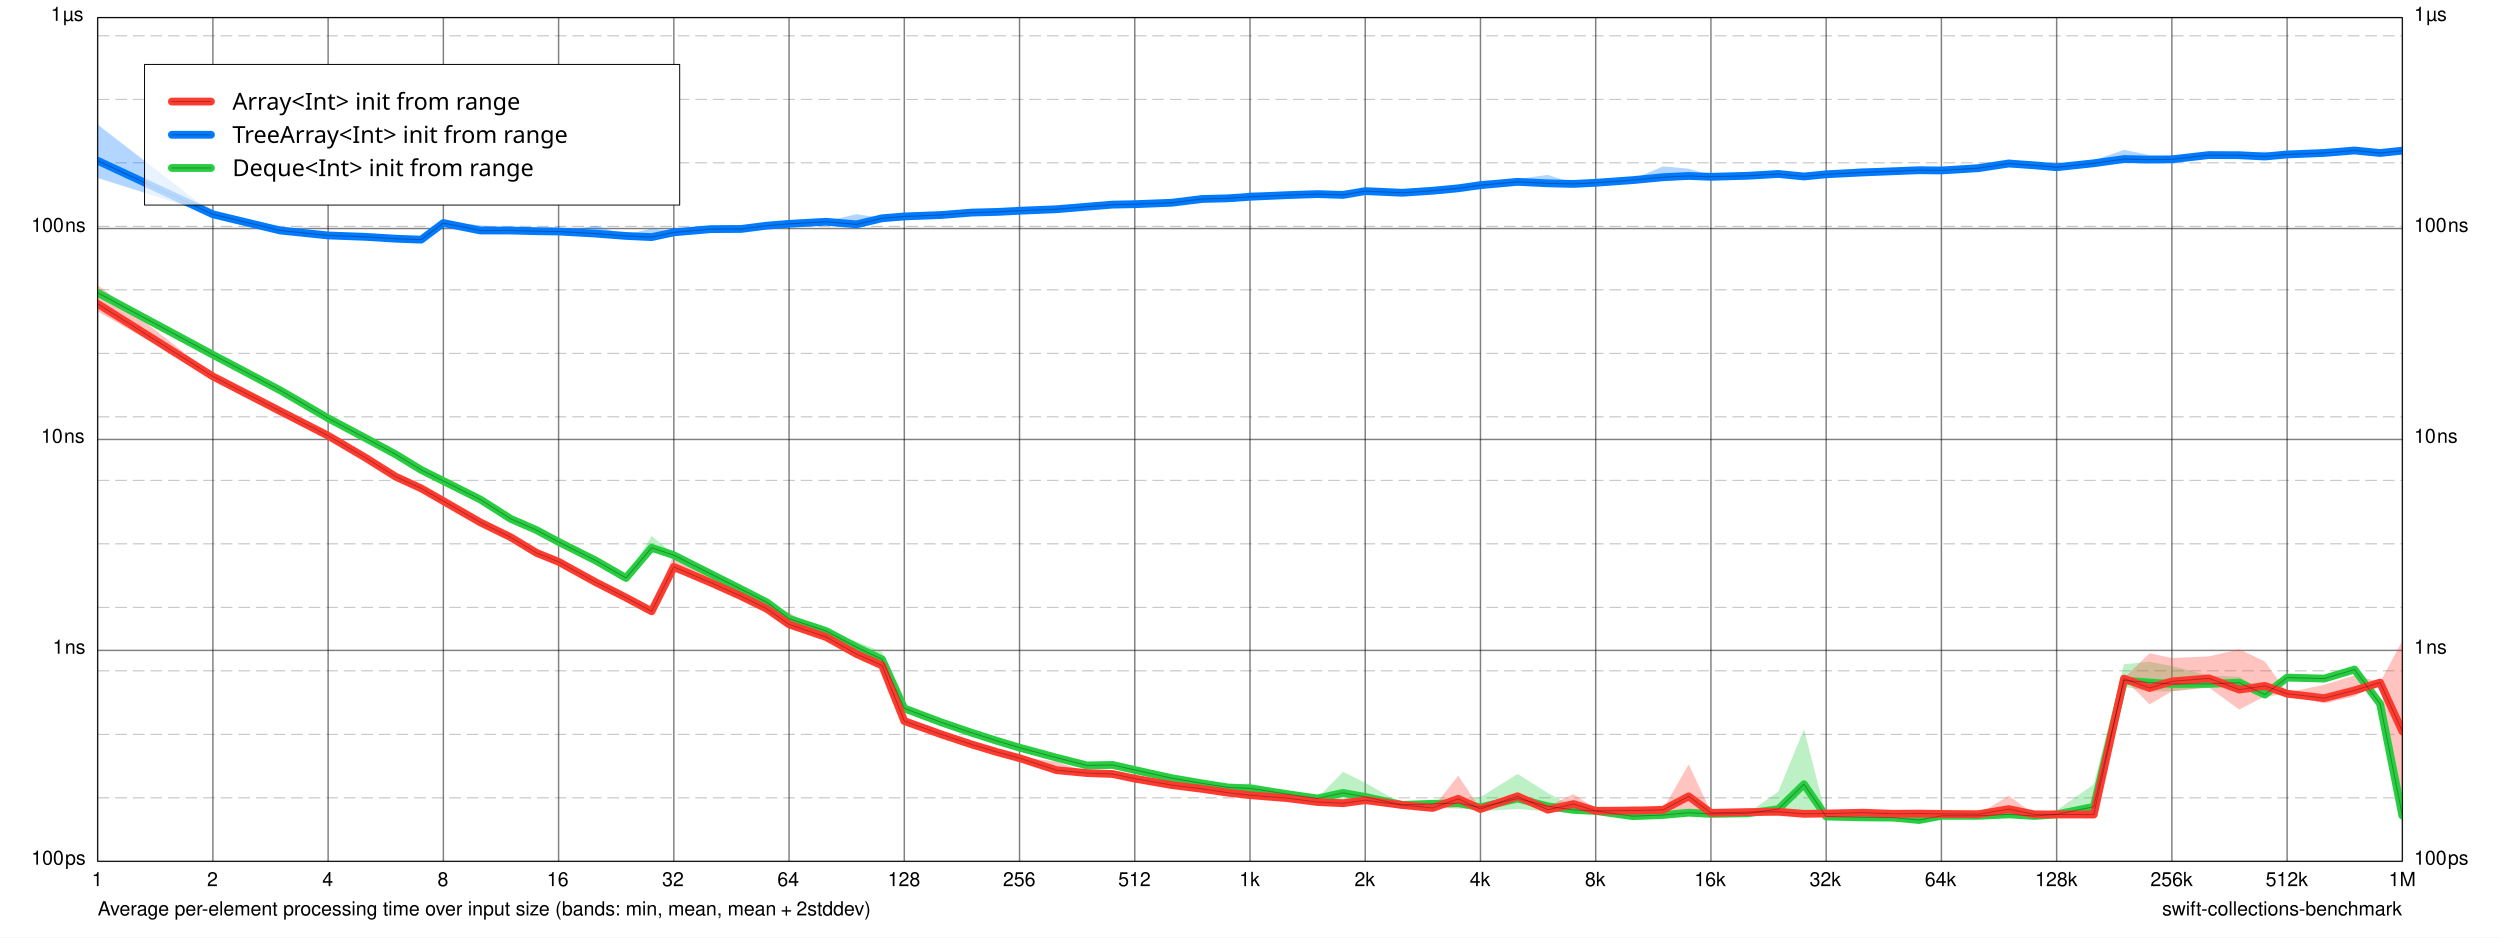
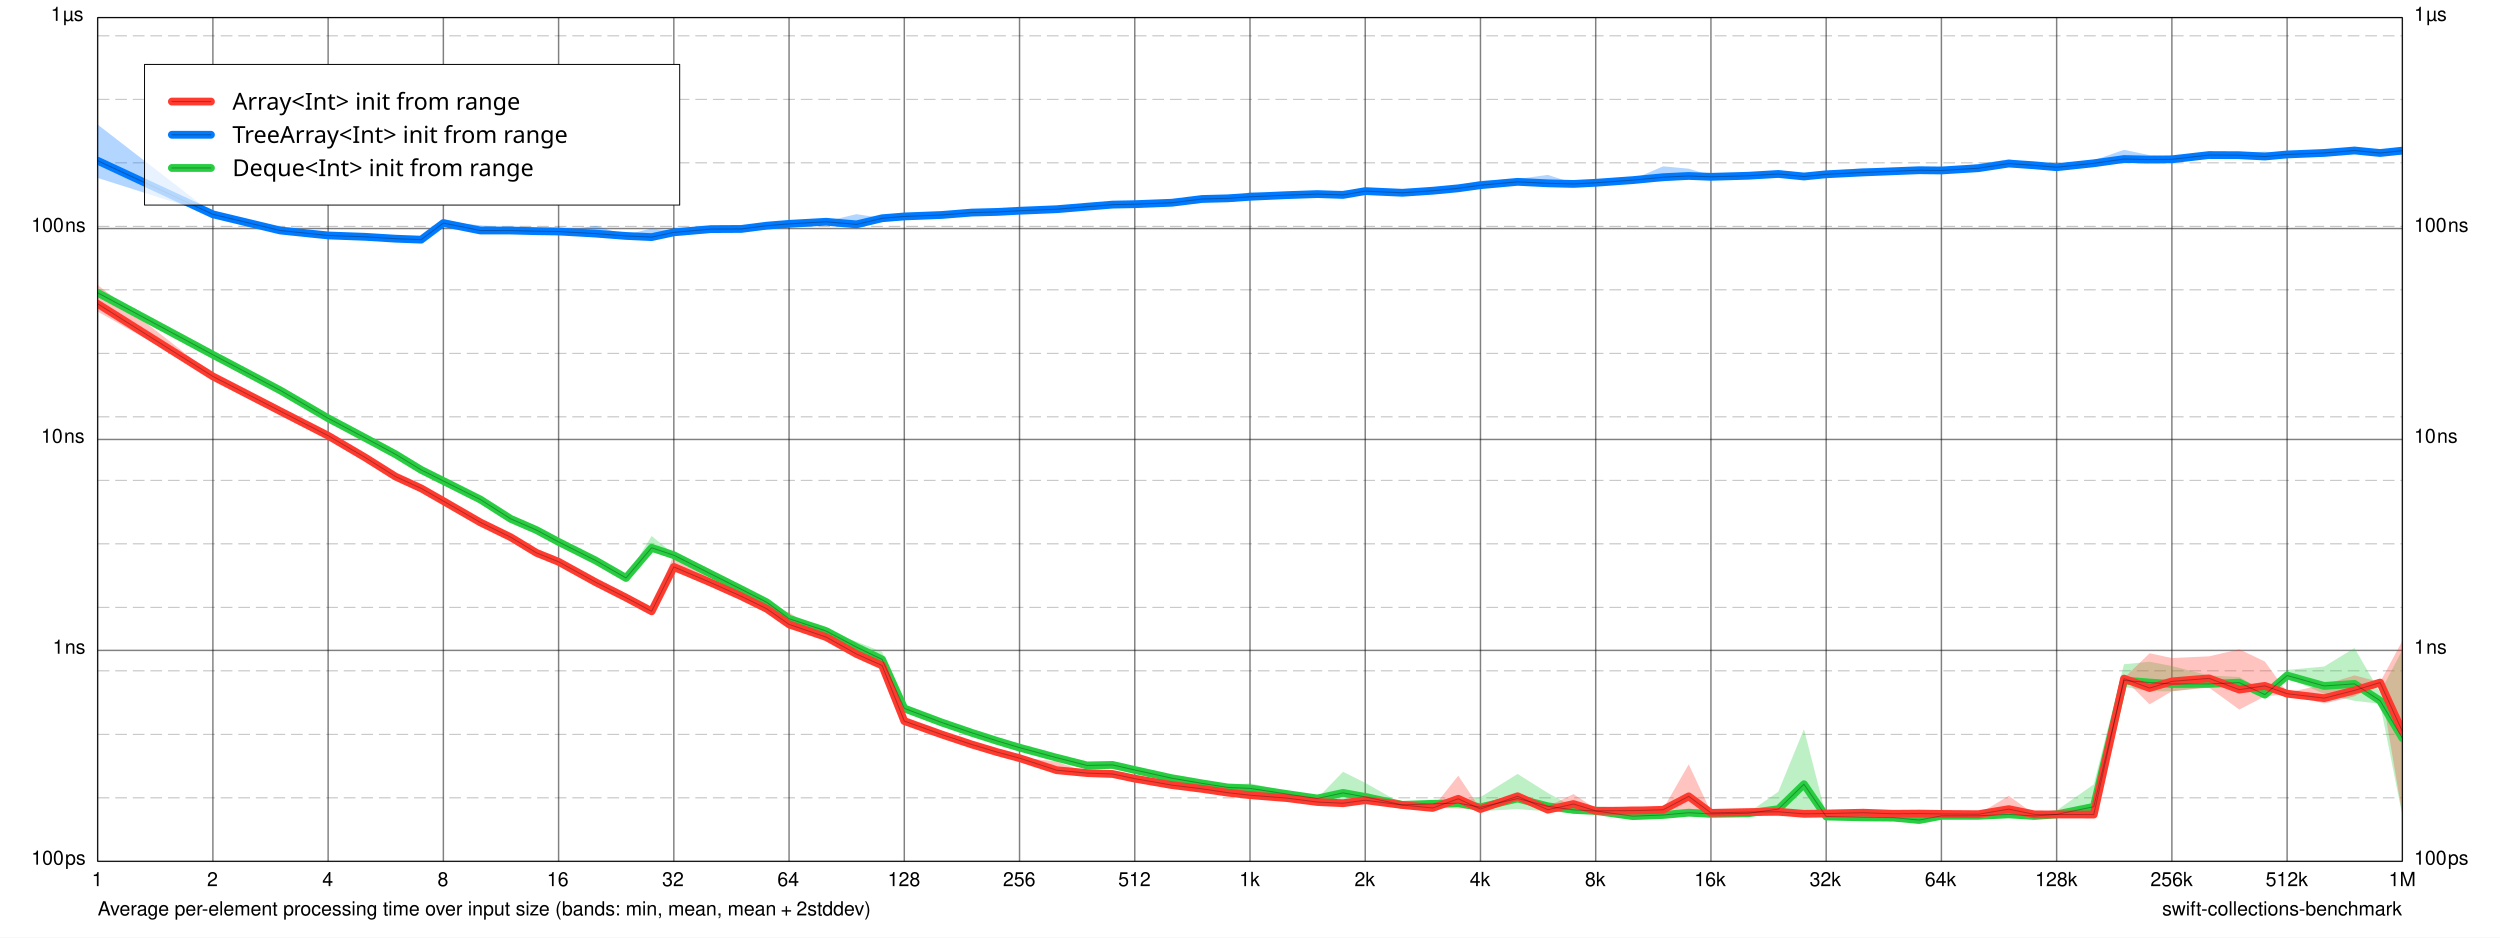
<svg xmlns="http://www.w3.org/2000/svg" xmlns:xlink="http://www.w3.org/1999/xlink" width="1280.0px" height="480.0px" viewBox="0.0 0.0 1280.0 480.0" version="1.1">
  <path d="M 0 0 L 0 480 L 1280 480 L 1280 0 z" fill="#FFFFFF" fill-opacity="1.0" stroke="none" />
  <text x="50" y="468.7" font-family="Helvetica" font-size="10" font-weight="normal" font-style="normal" fill="#000000" fill-opacity="1">Average per-element processing time over input size (bands: min, mean, mean + 2stddev)</text>
  <a xlink:href="https://github.com/apple/swift-collections-benchmark">
    <text x="1107" y="468.7" font-family="Helvetica" font-size="10" font-weight="normal" font-style="normal" fill="#000000" fill-opacity="1">swift-collections-benchmark</text>
  </a>
  <path d="M 50 9 L 50 441" fill="none" stroke-width="0.75" stroke="#000000" stroke-opacity="0.498" stroke-linecap="butt" stroke-linejoin="round" />
  <text x="47" y="453.7" font-family="Helvetica" font-size="10" font-weight="normal" font-style="normal" fill="#000000" fill-opacity="1">1</text>
  <path d="M 109 9 L 109 441" fill="none" stroke-width="0.75" stroke="#000000" stroke-opacity="0.498" stroke-linecap="butt" stroke-linejoin="round" />
  <text x="106" y="453.7" font-family="Helvetica" font-size="10" font-weight="normal" font-style="normal" fill="#000000" fill-opacity="1">2</text>
  <path d="M 168 9 L 168 441" fill="none" stroke-width="0.75" stroke="#000000" stroke-opacity="0.498" stroke-linecap="butt" stroke-linejoin="round" />
  <text x="165" y="453.7" font-family="Helvetica" font-size="10" font-weight="normal" font-style="normal" fill="#000000" fill-opacity="1">4</text>
  <path d="M 227 9 L 227 441" fill="none" stroke-width="0.75" stroke="#000000" stroke-opacity="0.498" stroke-linecap="butt" stroke-linejoin="round" />
  <text x="224" y="453.7" font-family="Helvetica" font-size="10" font-weight="normal" font-style="normal" fill="#000000" fill-opacity="1">8</text>
  <path d="M 286 9 L 286 441" fill="none" stroke-width="0.75" stroke="#000000" stroke-opacity="0.498" stroke-linecap="butt" stroke-linejoin="round" />
  <text x="280" y="453.7" font-family="Helvetica" font-size="10" font-weight="normal" font-style="normal" fill="#000000" fill-opacity="1">16</text>
  <path d="M 345 9 L 345 441" fill="none" stroke-width="0.75" stroke="#000000" stroke-opacity="0.498" stroke-linecap="butt" stroke-linejoin="round" />
  <text x="339" y="453.7" font-family="Helvetica" font-size="10" font-weight="normal" font-style="normal" fill="#000000" fill-opacity="1">32</text>
  <path d="M 404 9 L 404 441" fill="none" stroke-width="0.75" stroke="#000000" stroke-opacity="0.498" stroke-linecap="butt" stroke-linejoin="round" />
  <text x="398" y="453.7" font-family="Helvetica" font-size="10" font-weight="normal" font-style="normal" fill="#000000" fill-opacity="1">64</text>
  <path d="M 463 9 L 463 441" fill="none" stroke-width="0.75" stroke="#000000" stroke-opacity="0.498" stroke-linecap="butt" stroke-linejoin="round" />
  <text x="454.5" y="453.7" font-family="Helvetica" font-size="10" font-weight="normal" font-style="normal" fill="#000000" fill-opacity="1">128</text>
  <path d="M 522 9 L 522 441" fill="none" stroke-width="0.75" stroke="#000000" stroke-opacity="0.498" stroke-linecap="butt" stroke-linejoin="round" />
  <text x="513.5" y="453.7" font-family="Helvetica" font-size="10" font-weight="normal" font-style="normal" fill="#000000" fill-opacity="1">256</text>
  <path d="M 581 9 L 581 441" fill="none" stroke-width="0.75" stroke="#000000" stroke-opacity="0.498" stroke-linecap="butt" stroke-linejoin="round" />
  <text x="572.5" y="453.7" font-family="Helvetica" font-size="10" font-weight="normal" font-style="normal" fill="#000000" fill-opacity="1">512</text>
  <path d="M 640 9 L 640 441" fill="none" stroke-width="0.75" stroke="#000000" stroke-opacity="0.498" stroke-linecap="butt" stroke-linejoin="round" />
  <text x="634.5" y="453.7" font-family="Helvetica" font-size="10" font-weight="normal" font-style="normal" fill="#000000" fill-opacity="1">1k</text>
  <path d="M 699 9 L 699 441" fill="none" stroke-width="0.75" stroke="#000000" stroke-opacity="0.498" stroke-linecap="butt" stroke-linejoin="round" />
  <text x="693.5" y="453.7" font-family="Helvetica" font-size="10" font-weight="normal" font-style="normal" fill="#000000" fill-opacity="1">2k</text>
  <path d="M 758 9 L 758 441" fill="none" stroke-width="0.75" stroke="#000000" stroke-opacity="0.498" stroke-linecap="butt" stroke-linejoin="round" />
  <text x="752.5" y="453.7" font-family="Helvetica" font-size="10" font-weight="normal" font-style="normal" fill="#000000" fill-opacity="1">4k</text>
  <path d="M 817 9 L 817 441" fill="none" stroke-width="0.75" stroke="#000000" stroke-opacity="0.498" stroke-linecap="butt" stroke-linejoin="round" />
  <text x="811.5" y="453.7" font-family="Helvetica" font-size="10" font-weight="normal" font-style="normal" fill="#000000" fill-opacity="1">8k</text>
  <path d="M 876 9 L 876 441" fill="none" stroke-width="0.75" stroke="#000000" stroke-opacity="0.498" stroke-linecap="butt" stroke-linejoin="round" />
  <text x="867.5" y="453.7" font-family="Helvetica" font-size="10" font-weight="normal" font-style="normal" fill="#000000" fill-opacity="1">16k</text>
  <path d="M 935 9 L 935 441" fill="none" stroke-width="0.75" stroke="#000000" stroke-opacity="0.498" stroke-linecap="butt" stroke-linejoin="round" />
  <text x="926.5" y="453.7" font-family="Helvetica" font-size="10" font-weight="normal" font-style="normal" fill="#000000" fill-opacity="1">32k</text>
  <path d="M 994 9 L 994 441" fill="none" stroke-width="0.75" stroke="#000000" stroke-opacity="0.498" stroke-linecap="butt" stroke-linejoin="round" />
  <text x="985.5" y="453.7" font-family="Helvetica" font-size="10" font-weight="normal" font-style="normal" fill="#000000" fill-opacity="1">64k</text>
  <path d="M 1053 9 L 1053 441" fill="none" stroke-width="0.75" stroke="#000000" stroke-opacity="0.498" stroke-linecap="butt" stroke-linejoin="round" />
  <text x="1042" y="453.7" font-family="Helvetica" font-size="10" font-weight="normal" font-style="normal" fill="#000000" fill-opacity="1">128k</text>
  <path d="M 1112 9 L 1112 441" fill="none" stroke-width="0.75" stroke="#000000" stroke-opacity="0.498" stroke-linecap="butt" stroke-linejoin="round" />
  <text x="1101" y="453.7" font-family="Helvetica" font-size="10" font-weight="normal" font-style="normal" fill="#000000" fill-opacity="1">256k</text>
  <path d="M 1171 9 L 1171 441" fill="none" stroke-width="0.75" stroke="#000000" stroke-opacity="0.498" stroke-linecap="butt" stroke-linejoin="round" />
  <text x="1160" y="453.7" font-family="Helvetica" font-size="10" font-weight="normal" font-style="normal" fill="#000000" fill-opacity="1">512k</text>
  <path d="M 1230 9 L 1230 441" fill="none" stroke-width="0.75" stroke="#000000" stroke-opacity="0.498" stroke-linecap="butt" stroke-linejoin="round" />
  <text x="1223" y="453.7" font-family="Helvetica" font-size="10" font-weight="normal" font-style="normal" fill="#000000" fill-opacity="1">1M</text>
  <path d="M 50 441 L 1230 441" fill="none" stroke-width="0.75" stroke="#000000" stroke-opacity="0.498" stroke-linecap="butt" stroke-linejoin="round" />
  <text x="16" y="442.7" font-family="Helvetica" font-size="10" font-weight="normal" font-style="normal" fill="#000000" fill-opacity="1">100 ps</text>
  <text x="1236" y="442.7" font-family="Helvetica" font-size="10" font-weight="normal" font-style="normal" fill="#000000" fill-opacity="1">100 ps</text>
  <path d="M 50 333 L 1230 333" fill="none" stroke-width="0.75" stroke="#000000" stroke-opacity="0.498" stroke-linecap="butt" stroke-linejoin="round" />
  <text x="27" y="334.7" font-family="Helvetica" font-size="10" font-weight="normal" font-style="normal" fill="#000000" fill-opacity="1">1 ns</text>
  <text x="1236" y="334.7" font-family="Helvetica" font-size="10" font-weight="normal" font-style="normal" fill="#000000" fill-opacity="1">1 ns</text>
  <path d="M 50 225 L 1230 225" fill="none" stroke-width="0.75" stroke="#000000" stroke-opacity="0.498" stroke-linecap="butt" stroke-linejoin="round" />
  <text x="21" y="226.7" font-family="Helvetica" font-size="10" font-weight="normal" font-style="normal" fill="#000000" fill-opacity="1">10 ns</text>
  <text x="1236" y="226.7" font-family="Helvetica" font-size="10" font-weight="normal" font-style="normal" fill="#000000" fill-opacity="1">10 ns</text>
  <path d="M 50 117 L 1230 117" fill="none" stroke-width="0.75" stroke="#000000" stroke-opacity="0.498" stroke-linecap="butt" stroke-linejoin="round" />
  <text x="16" y="118.7" font-family="Helvetica" font-size="10" font-weight="normal" font-style="normal" fill="#000000" fill-opacity="1">100 ns</text>
  <text x="1236" y="118.7" font-family="Helvetica" font-size="10" font-weight="normal" font-style="normal" fill="#000000" fill-opacity="1">100 ns</text>
  <path d="M 50 9 L 1230 9" fill="none" stroke-width="0.75" stroke="#000000" stroke-opacity="0.498" stroke-linecap="butt" stroke-linejoin="round" />
  <text x="26" y="10.7" font-family="Helvetica" font-size="10" font-weight="normal" font-style="normal" fill="#000000" fill-opacity="1">1 µs</text>
  <text x="1236" y="10.7" font-family="Helvetica" font-size="10" font-weight="normal" font-style="normal" fill="#000000" fill-opacity="1">1 µs</text>
  <path d="M 50 408.49 L 1230 408.49" fill="none" stroke-width="0.5" stroke="#000000" stroke-opacity="0.259" stroke-linecap="butt" stroke-linejoin="round" stroke-dasharray="6 3" stroke-dashoffset="0" />
  <path d="M 50 375.98 L 1230 375.98" fill="none" stroke-width="0.5" stroke="#000000" stroke-opacity="0.259" stroke-linecap="butt" stroke-linejoin="round" stroke-dasharray="6 3" stroke-dashoffset="0" />
  <path d="M 50 343.47 L 1230 343.47" fill="none" stroke-width="0.5" stroke="#000000" stroke-opacity="0.259" stroke-linecap="butt" stroke-linejoin="round" stroke-dasharray="6 3" stroke-dashoffset="0" />
  <path d="M 50 310.96 L 1230 310.96" fill="none" stroke-width="0.5" stroke="#000000" stroke-opacity="0.259" stroke-linecap="butt" stroke-linejoin="round" stroke-dasharray="6 3" stroke-dashoffset="0" />
  <path d="M 50 278.44 L 1230 278.44" fill="none" stroke-width="0.5" stroke="#000000" stroke-opacity="0.259" stroke-linecap="butt" stroke-linejoin="round" stroke-dasharray="6 3" stroke-dashoffset="0" />
  <path d="M 50 245.93 L 1230 245.93" fill="none" stroke-width="0.5" stroke="#000000" stroke-opacity="0.259" stroke-linecap="butt" stroke-linejoin="round" stroke-dasharray="6 3" stroke-dashoffset="0" />
  <path d="M 50 213.42 L 1230 213.42" fill="none" stroke-width="0.5" stroke="#000000" stroke-opacity="0.259" stroke-linecap="butt" stroke-linejoin="round" stroke-dasharray="6 3" stroke-dashoffset="0" />
  <path d="M 50 180.91 L 1230 180.91" fill="none" stroke-width="0.5" stroke="#000000" stroke-opacity="0.259" stroke-linecap="butt" stroke-linejoin="round" stroke-dasharray="6 3" stroke-dashoffset="0" />
  <path d="M 50 148.4 L 1230 148.4" fill="none" stroke-width="0.5" stroke="#000000" stroke-opacity="0.259" stroke-linecap="butt" stroke-linejoin="round" stroke-dasharray="6 3" stroke-dashoffset="0" />
  <path d="M 50 115.89 L 1230 115.89" fill="none" stroke-width="0.5" stroke="#000000" stroke-opacity="0.259" stroke-linecap="butt" stroke-linejoin="round" stroke-dasharray="6 3" stroke-dashoffset="0" />
  <path d="M 50 83.376 L 1230 83.376" fill="none" stroke-width="0.5" stroke="#000000" stroke-opacity="0.259" stroke-linecap="butt" stroke-linejoin="round" stroke-dasharray="6 3" stroke-dashoffset="0" />
  <path d="M 50 50.865 L 1230 50.865" fill="none" stroke-width="0.5" stroke="#000000" stroke-opacity="0.259" stroke-linecap="butt" stroke-linejoin="round" stroke-dasharray="6 3" stroke-dashoffset="0" />
  <path d="M 50 18.354 L 1230 18.354" fill="none" stroke-width="0.5" stroke="#000000" stroke-opacity="0.259" stroke-linecap="butt" stroke-linejoin="round" stroke-dasharray="6 3" stroke-dashoffset="0" />
  <path d="M 74 33 L 74 105 L 348 105 L 348 33 z" fill="#FFFFFF" fill-opacity="1.0" stroke="none" />
  <clipPath id="clip-0">
    <path d="M 50 9 L 50 441 L 1230 441 L 1230 9 z" />
  </clipPath>
  <g clip-path="url(#clip-0)">
-     <path d="M 50 149.91L 109 181.64L 143.51 199.88L 168 214.15L 186.99 224.23L 202.51 232.04L 215.63 240.05L 227 246.27L 245.99 255.25L 261.51 264.6L 274.63 271.38L 286 276.93L 304.99 284.98L 320.51 295.92L 333.63 274.42L 345 283.68L 363.99 293.3L 379.51 301.41L 392.63 308.42L 404 316.8L 422.99 323.12L 438.51 328.51L 451.63 333.72L 463 362.72L 481.99 369.85L 497.51 374.83L 510.63 379.38L 522 382.49L 540.99 387.95L 556.51 391.66L 569.63 391.64L 581 394.24L 599.99 397.59L 615.51 400.95L 628.63 402.24L 640 401.04L 658.99 405.16L 674.51 408.65L 687.63 395.16L 699 400.81L 717.99 411.63L 733.51 410.36L 746.63 410.49L 758 408.11L 776.99 396.25L 792.51 406.02L 805.63 413.15L 817 412.85L 835.99 413.93L 851.51 414.85L 864.63 416.07L 876 414.73L 894.99 416.2L 910.51 405.33L 923.63 373.29L 935 417.8L 953.99 414.62L 969.51 415.24L 982.63 419.86L 994 417.5L 1013 417.68L 1028.5 415.16L 1041.6 417.55L 1053 414.92L 1072 401.61L 1087.5 340.08L 1100.6 338.82L 1112 341.03L 1131 345.89L 1146.5 346.6L 1159.6 354.39L 1171 346.92L 1190 347.44L 1205.5 342.81L 1218.6 360.35L 1230 417.59L 1230 417.59L 1218.6 360.35L 1205.5 342.81L 1190 347.44L 1171 346.92L 1159.6 356.11L 1146.5 350.59L 1131 351.75L 1112 353.93L 1100.6 353.9L 1087.5 351.73L 1072 417.89L 1053 417.72L 1041.6 417.86L 1028.5 417.63L 1013 417.7L 994 417.78L 982.63 419.86L 969.51 419.9L 953.99 419.94L 935 418.16L 923.63 417.74L 910.51 417.91L 894.99 416.5L 876 417.42L 864.63 416.1L 851.51 418.15L 835.99 419.34L 817 416.09L 805.63 415.21L 792.51 415.49L 776.99 414.24L 758 415.33L 746.63 411.48L 733.51 411.97L 717.99 412.25L 699 410.89L 687.63 410.45L 674.51 408.89L 658.99 407.08L 640 404.6L 628.63 403.53L 615.51 401.16L 599.99 398.76L 581 394.24L 569.63 391.64L 556.51 391.99L 540.99 387.95L 522 382.91L 510.63 379.38L 497.51 375.3L 481.99 369.86L 463 362.72L 451.63 339.11L 438.51 332.35L 422.99 323.12L 404 316.8L 392.63 308.42L 379.51 301.81L 363.99 294.1L 345 284.5L 333.63 282.8L 320.51 295.92L 304.99 287.73L 286 277.64L 274.63 271.38L 261.51 266.06L 245.99 255.98L 227 246.27L 215.63 240.78L 202.51 232.78L 186.99 224.23L 168 214.15L 143.51 199.88L 109 181.64L 50 149.91" fill="#28CD41" fill-opacity="0.302" stroke="none" />
+     <path d="M 50 149.91L 109 181.64L 143.51 199.88L 168 214.15L 186.99 224.23L 202.51 232.04L 215.63 240.05L 227 246.27L 245.99 255.25L 261.51 264.6L 274.63 271.38L 286 276.93L 304.99 284.98L 320.51 295.92L 333.63 274.42L 345 283.68L 363.99 293.3L 379.51 301.41L 392.63 308.42L 404 316.8L 422.99 323.12L 438.51 328.51L 451.63 333.72L 463 362.72L 481.99 369.85L 497.51 374.83L 510.63 379.38L 522 382.49L 540.99 387.95L 556.51 391.66L 569.63 391.64L 581 394.24L 599.99 397.59L 615.51 400.95L 628.63 402.24L 640 401.04L 658.99 405.16L 674.51 408.65L 687.63 395.16L 699 400.81L 717.99 411.63L 733.51 410.36L 746.63 410.49L 758 408.11L 776.99 396.25L 792.51 406.02L 805.63 413.15L 817 412.85L 835.99 413.93L 851.51 414.85L 864.63 416.07L 876 414.73L 894.99 416.2L 910.51 405.33L 923.63 373.29L 935 417.8L 953.99 414.62L 969.51 415.24L 982.63 419.86L 994 417.5L 1013 417.68L 1028.5 415.16L 1041.6 417.55L 1053 414.92L 1072 401.61L 1087.5 340.08L 1100.6 338.82L 1112 341.03L 1131 345.89L 1146.5 346.6L 1159.6 354.39L 1171 343.01L 1190 341.25L 1205.5 331.8L 1218.6 354.49L 1230 332.79L 1230 417.59L 1218.6 360.35L 1205.5 358.83L 1190 355.29L 1171 346.92L 1159.6 356.11L 1146.5 350.59L 1131 351.75L 1112 353.93L 1100.6 353.9L 1087.5 351.73L 1072 417.89L 1053 417.72L 1041.6 417.86L 1028.5 417.63L 1013 417.7L 994 417.78L 982.63 419.86L 969.51 419.9L 953.99 419.94L 935 418.16L 923.63 417.74L 910.51 417.91L 894.99 416.5L 876 417.42L 864.63 416.1L 851.51 418.15L 835.99 419.34L 817 416.09L 805.63 415.21L 792.51 415.49L 776.99 414.24L 758 415.33L 746.63 411.48L 733.51 411.97L 717.99 412.25L 699 410.89L 687.63 410.45L 674.51 408.89L 658.99 407.08L 640 404.6L 628.63 403.53L 615.51 401.16L 599.99 398.76L 581 394.24L 569.63 391.64L 556.51 391.99L 540.99 387.95L 522 382.91L 510.63 379.38L 497.51 375.3L 481.99 369.86L 463 362.72L 451.63 339.11L 438.51 332.35L 422.99 323.12L 404 316.8L 392.63 308.42L 379.51 301.81L 363.99 294.1L 345 284.5L 333.63 282.8L 320.51 295.92L 304.99 287.73L 286 277.64L 274.63 271.38L 261.51 266.06L 245.99 255.98L 227 246.27L 215.63 240.78L 202.51 232.78L 186.99 224.23L 168 214.15L 143.51 199.88L 109 181.64L 50 149.91" fill="#28CD41" fill-opacity="0.302" stroke="none" />
    <path d="M 50 63.794L 109 109.38L 143.51 117L 168 119.96L 186.99 119.82L 202.51 121.35L 215.63 122.58L 227 113.49L 245.99 115.35L 261.51 116.84L 274.63 117.81L 286 118.31L 304.99 115.63L 320.51 120.3L 333.63 116.92L 345 118.53L 363.99 117.24L 379.51 115.32L 392.63 114.8L 404 114L 422.99 113.32L 438.51 109.65L 451.63 111.64L 463 110.41L 481.99 109.01L 497.51 108.36L 510.63 108.41L 522 107.54L 540.99 105.75L 556.51 105.65L 569.63 104.35L 581 104.19L 599.99 102.9L 615.51 101.7L 628.63 100.9L 640 98.428L 658.99 99.059L 674.51 98.336L 687.63 97.607L 699 97.037L 717.99 97.436L 733.51 97.305L 746.63 94.776L 758 92.611L 776.99 91.655L 792.51 89.541L 805.63 93.794L 817 92.372L 835.99 91.9L 851.51 85.161L 864.63 86.362L 876 89.856L 894.99 88.874L 910.51 87.199L 923.63 88.692L 935 87.701L 953.99 86.013L 969.51 86.374L 982.63 85.97L 994 86.907L 1013 83.943L 1028.5 81.578L 1041.6 83.522L 1053 85.258L 1072 82.099L 1087.5 76.705L 1100.6 79.435L 1112 80.105L 1131 78.206L 1146.5 78.395L 1159.6 77.627L 1171 79.037L 1190 76.675L 1205.5 76.381L 1218.6 78.039L 1230 75.868L 1230 77.588L 1218.6 78.442L 1205.5 77.298L 1190 78.899L 1171 79.099L 1159.6 81.059L 1146.5 79.847L 1131 79.813L 1112 82.099L 1100.6 82.534L 1087.5 83.215L 1072 84.142L 1053 85.755L 1041.6 85.043L 1028.5 84.515L 1013 86.894L 994 87.411L 982.63 87.58L 969.51 88.135L 953.99 89.112L 935 89.791L 923.63 90.969L 910.51 89.75L 894.99 90.391L 876 90.771L 864.63 91.475L 851.51 92.869L 835.99 92.34L 817 94.022L 805.63 94.3L 792.51 95.483L 776.99 93.617L 758 95.63L 746.63 96.998L 733.51 97.78L 717.99 99.152L 699 98.135L 687.63 100.61L 674.51 99.74L 658.99 100.21L 640 101.6L 628.63 101.77L 615.51 101.95L 599.99 104.13L 581 104.67L 569.63 104.91L 556.51 105.9L 540.99 107.62L 522 108.03L 510.63 108.54L 497.51 109.01L 481.99 110.47L 463 110.97L 451.63 111.78L 438.51 116.88L 422.99 113.62L 404 114.83L 392.63 115.81L 379.51 117.91L 363.99 117.33L 345 119.11L 333.63 123.09L 320.51 120.97L 304.99 121.09L 286 118.6L 274.63 118.58L 261.51 118.46L 245.99 119L 227 114.46L 215.63 122.76L 202.51 122.52L 186.99 121.77L 168 120.76L 143.51 118.39L 109 109.85L 50 91.088" fill="#007AFF" fill-opacity="0.302" stroke="none" />
    <path d="M 50 145.92L 109 192.05L 143.51 210.54L 168 223.09L 186.99 233.59L 202.51 244.02L 215.63 248.07L 227 256.55L 245.99 267.5L 261.51 275.09L 274.63 282.36L 286 287.64L 304.99 298.11L 320.51 305.34L 333.63 312.98L 345 283.79L 363.99 296.4L 379.51 304.66L 392.63 310.8L 404 313.6L 422.99 325.6L 438.51 331.11L 451.63 336.81L 463 369.19L 481.99 375.59L 497.51 381.17L 510.63 385.11L 522 387.82L 540.99 389.89L 556.51 395.55L 569.63 396.28L 581 397.37L 599.99 401.97L 615.51 403.1L 628.63 405.85L 640 407.13L 658.99 407.67L 674.51 409.76L 687.63 411.25L 699 405.72L 717.99 411.59L 733.51 413.68L 746.63 397.16L 758 414.19L 776.99 407.64L 792.51 412.89L 805.63 406.57L 817 414.09L 835.99 412.67L 851.51 414.15L 864.63 391.34L 876 415.69L 894.99 415.57L 910.51 414.78L 923.63 416.45L 935 415.69L 953.99 415.21L 969.51 415.86L 982.63 415.93L 994 416.68L 1013 416.85L 1028.5 407.43L 1041.6 416.93L 1053 416.62L 1072 416.98L 1087.5 347.13L 1100.6 334.47L 1112 336.91L 1131 336.05L 1146.5 332.44L 1159.6 338.7L 1171 354.53L 1190 350.6L 1205.5 345.8L 1218.6 349.29L 1230 328.12L 1230 416.92L 1218.6 349.54L 1205.5 356.52L 1190 360.14L 1171 355.4L 1159.6 356.54L 1146.5 363.28L 1131 352.05L 1112 353.95L 1100.6 360.62L 1087.5 347.57L 1072 417.07L 1053 417.13L 1041.6 416.97L 1028.5 416.95L 1013 416.87L 994 416.74L 982.63 416.78L 969.51 416.96L 953.99 416.44L 935 416.83L 923.63 416.76L 910.51 415.91L 894.99 415.86L 876 416.37L 864.63 415.23L 851.51 414.79L 835.99 415.92L 817 415.53L 805.63 413.61L 792.51 415.18L 776.99 407.69L 758 414.25L 746.63 413.99L 733.51 413.68L 717.99 412.38L 699 411.19L 687.63 411.25L 674.51 410.95L 658.99 408.98L 640 407.13L 628.63 405.85L 615.51 404.19L 599.99 401.97L 581 399.13L 569.63 396.28L 556.51 395.91L 540.99 396.01L 522 388.29L 510.63 385.11L 497.51 381.17L 481.99 376.16L 463 369.19L 451.63 342.19L 438.51 336.25L 422.99 326.4L 404 322.05L 392.63 312.07L 379.51 305.51L 363.99 299.05L 345 292.79L 333.63 312.98L 320.51 306.2L 304.99 298.11L 286 287.64L 274.63 283.28L 261.51 275.09L 245.99 267.5L 227 256.55L 215.63 250.77L 202.51 244.02L 186.99 234.5L 168 223.09L 143.51 210.54L 109 192.97L 50 159.5" fill="#FF3B30" fill-opacity="0.302" stroke="none" />
-     <path d="M 50 149.91L 109 181.64L 143.51 199.88L 168 214.15L 186.99 224.23L 202.51 232.59L 215.63 240.59L 227 246.27L 245.99 255.79L 261.51 265.68L 274.63 271.38L 286 277.46L 304.99 287L 320.51 295.92L 333.63 280.46L 345 284.28L 363.99 293.89L 379.51 301.71L 392.63 308.42L 404 316.8L 422.99 323.12L 438.51 331.32L 451.63 337.64L 463 362.72L 481.99 369.86L 497.51 375.18L 510.63 379.38L 522 382.8L 540.99 387.95L 556.51 391.9L 569.63 391.64L 581 394.24L 599.99 398.45L 615.51 401.1L 628.63 403.19L 640 403.65L 658.99 406.57L 674.51 408.83L 687.63 405.95L 699 408.04L 717.99 412.09L 733.51 411.55L 746.63 411.22L 758 413.33L 776.99 408.84L 792.51 412.83L 805.63 414.67L 817 415.22L 835.99 417.87L 851.51 417.27L 864.63 416.1L 876 416.71L 894.99 416.42L 910.51 414.28L 923.63 401.53L 935 418.06L 953.99 418.49L 969.51 418.63L 982.63 419.86L 994 417.71L 1013 417.69L 1028.5 416.97L 1041.6 417.78L 1053 416.97L 1072 413.06L 1087.5 348.4L 1100.6 349.47L 1112 350.2L 1131 350.15L 1146.5 349.52L 1159.6 355.65L 1171 346.92L 1190 347.44L 1205.5 342.81L 1218.6 360.35L 1230 417.59" fill="none" stroke-width="4" stroke="#28CD41" stroke-opacity="1" stroke-linecap="round" stroke-linejoin="round" />
+     <path d="M 50 149.91L 109 181.64L 143.51 199.88L 168 214.15L 186.99 224.23L 202.51 232.59L 215.63 240.59L 227 246.27L 245.99 255.79L 261.51 265.68L 274.63 271.38L 286 277.46L 304.99 287L 320.51 295.92L 333.63 280.46L 345 284.28L 363.99 293.89L 379.51 301.71L 392.63 308.42L 404 316.8L 422.99 323.12L 438.51 331.32L 451.63 337.64L 463 362.72L 481.99 369.86L 497.51 375.18L 510.63 379.38L 522 382.8L 540.99 387.95L 556.51 391.9L 569.63 391.64L 581 394.24L 599.99 398.45L 615.51 401.1L 628.63 403.19L 640 403.65L 658.99 406.57L 674.51 408.83L 687.63 405.95L 699 408.04L 717.99 412.09L 733.51 411.55L 746.63 411.22L 758 413.33L 776.99 408.84L 792.51 412.83L 805.63 414.67L 817 415.22L 835.99 417.87L 851.51 417.27L 864.63 416.1L 876 416.71L 894.99 416.42L 910.51 414.28L 923.63 401.53L 935 418.06L 953.99 418.49L 969.51 418.63L 982.63 419.86L 994 417.71L 1013 417.69L 1028.5 416.97L 1041.6 417.78L 1053 416.97L 1072 413.06L 1087.5 348.4L 1100.6 349.47L 1112 350.2L 1131 350.15L 1146.5 349.52L 1159.6 355.65L 1171 345.87L 1190 351.2L 1205.5 350.14L 1218.6 358.75L 1230 377.88" fill="none" stroke-width="4" stroke="#28CD41" stroke-opacity="1" stroke-linecap="round" stroke-linejoin="round" />
    <path d="M 50 82.294L 109 109.73L 143.51 118.02L 168 120.55L 186.99 121.25L 202.51 122.21L 215.63 122.71L 227 114.2L 245.99 118.02L 261.51 118.03L 274.63 118.37L 286 118.53L 304.99 119.6L 320.51 120.8L 333.63 121.4L 345 118.96L 363.99 117.31L 379.51 117.22L 392.63 115.54L 404 114.61L 422.99 113.54L 438.51 114.88L 451.63 111.75L 463 110.82L 481.99 110.08L 497.51 108.84L 510.63 108.5L 522 107.9L 540.99 107.12L 556.51 105.83L 569.63 104.76L 581 104.54L 599.99 103.8L 615.51 101.88L 628.63 101.54L 640 100.75L 658.99 99.908L 674.51 99.369L 687.63 99.805L 699 97.846L 717.99 98.698L 733.51 97.655L 746.63 96.407L 758 94.822L 776.99 93.096L 792.51 93.857L 805.63 94.168L 817 93.586L 835.99 92.225L 851.51 90.73L 864.63 90.084L 876 90.53L 894.99 89.99L 910.51 89.07L 923.63 90.363L 935 89.236L 953.99 88.282L 969.51 87.669L 982.63 87.154L 994 87.279L 1013 86.105L 1028.5 83.73L 1041.6 84.64L 1053 85.625L 1072 83.599L 1087.5 81.426L 1100.6 81.705L 1112 81.57L 1131 79.388L 1146.5 79.464L 1159.6 80.138L 1171 79.082L 1190 78.308L 1205.5 77.057L 1218.6 78.336L 1230 77.132" fill="none" stroke-width="4" stroke="#007AFF" stroke-opacity="1" stroke-linecap="round" stroke-linejoin="round" />
    <path d="M 50 155.56L 109 192.73L 143.51 210.54L 168 223.09L 186.99 234.26L 202.51 244.02L 215.63 250.05L 227 256.55L 245.99 267.5L 261.51 275.09L 274.63 283.04L 286 287.64L 304.99 298.11L 320.51 305.97L 333.63 312.98L 345 290.27L 363.99 298.34L 379.51 305.29L 392.63 311.73L 404 319.69L 422.99 326.19L 438.51 334.85L 451.63 340.72L 463 369.19L 481.99 376.01L 497.51 381.17L 510.63 385.11L 522 388.17L 540.99 394.34L 556.51 395.82L 569.63 396.28L 581 398.67L 599.99 401.97L 615.51 403.9L 628.63 405.85L 640 407.13L 658.99 408.63L 674.51 410.63L 687.63 411.25L 699 409.7L 717.99 412.17L 733.51 413.68L 746.63 408.98L 758 414.23L 776.99 407.68L 792.51 414.57L 805.63 411.66L 817 415.15L 835.99 415.05L 851.51 414.62L 864.63 407.73L 876 416.19L 894.99 415.79L 910.51 415.61L 923.63 416.68L 935 416.53L 953.99 416.11L 969.51 416.67L 982.63 416.56L 994 416.73L 1013 416.87L 1028.5 414.27L 1041.6 416.96L 1053 417L 1072 417.05L 1087.5 347.45L 1100.6 352.27L 1112 348.87L 1131 347.32L 1146.5 353.08L 1159.6 351.18L 1171 355.17L 1190 357.45L 1205.5 353.47L 1218.6 349.48L 1230 374.45" fill="none" stroke-width="4" stroke="#FF3B30" stroke-opacity="1" stroke-linecap="round" stroke-linejoin="round" />
-     <path d="M 50 149.91L 109 181.64L 143.51 199.88L 168 214.15L 186.99 224.23L 202.51 232.59L 215.63 240.59L 227 246.27L 245.99 255.79L 261.51 265.68L 274.63 271.38L 286 277.46L 304.99 287L 320.51 295.92L 333.63 280.46L 345 284.28L 363.99 293.89L 379.51 301.71L 392.63 308.42L 404 316.8L 422.99 323.12L 438.51 331.32L 451.63 337.64L 463 362.72L 481.99 369.86L 497.51 375.18L 510.63 379.38L 522 382.8L 540.99 387.95L 556.51 391.9L 569.63 391.64L 581 394.24L 599.99 398.45L 615.51 401.1L 628.63 403.19L 640 403.65L 658.99 406.57L 674.51 408.83L 687.63 405.95L 699 408.04L 717.99 412.09L 733.51 411.55L 746.63 411.22L 758 413.33L 776.99 408.84L 792.51 412.83L 805.63 414.67L 817 415.22L 835.99 417.87L 851.51 417.27L 864.63 416.1L 876 416.71L 894.99 416.42L 910.51 414.28L 923.63 401.53L 935 418.06L 953.99 418.49L 969.51 418.63L 982.63 419.86L 994 417.71L 1013 417.69L 1028.5 416.97L 1041.6 417.78L 1053 416.97L 1072 413.06L 1087.5 348.4L 1100.6 349.47L 1112 350.2L 1131 350.15L 1146.5 349.52L 1159.6 355.65L 1171 346.92L 1190 347.44L 1205.5 342.81L 1218.6 360.35L 1230 417.59" fill="none" stroke-width="0.5" stroke="#000000" stroke-opacity="0.302" stroke-linecap="round" stroke-linejoin="round" />
+     <path d="M 50 149.91L 109 181.64L 143.51 199.88L 168 214.15L 186.99 224.23L 202.51 232.59L 215.63 240.59L 227 246.27L 245.99 255.79L 261.51 265.68L 274.63 271.38L 286 277.46L 304.99 287L 320.51 295.92L 333.63 280.46L 345 284.28L 363.99 293.89L 379.51 301.71L 392.63 308.42L 404 316.8L 422.99 323.12L 438.51 331.32L 451.63 337.64L 463 362.72L 481.99 369.86L 497.51 375.18L 510.63 379.38L 522 382.8L 540.99 387.95L 556.51 391.9L 569.63 391.64L 581 394.24L 599.99 398.45L 615.51 401.1L 628.63 403.19L 640 403.65L 658.99 406.57L 674.51 408.83L 687.63 405.95L 699 408.04L 717.99 412.09L 733.51 411.55L 746.63 411.22L 758 413.33L 776.99 408.84L 792.51 412.83L 805.63 414.67L 817 415.22L 835.99 417.87L 851.51 417.27L 864.63 416.1L 876 416.71L 894.99 416.42L 910.51 414.28L 923.63 401.53L 935 418.06L 953.99 418.49L 969.51 418.63L 982.63 419.86L 994 417.71L 1013 417.69L 1028.5 416.97L 1041.6 417.78L 1053 416.97L 1072 413.06L 1087.5 348.4L 1100.6 349.47L 1112 350.2L 1131 350.15L 1146.5 349.52L 1159.6 355.65L 1171 345.87L 1190 351.2L 1205.5 350.14L 1218.6 358.75L 1230 377.88" fill="none" stroke-width="0.5" stroke="#000000" stroke-opacity="0.302" stroke-linecap="round" stroke-linejoin="round" />
    <path d="M 50 82.294L 109 109.73L 143.51 118.02L 168 120.55L 186.99 121.25L 202.51 122.21L 215.63 122.71L 227 114.2L 245.99 118.02L 261.51 118.03L 274.63 118.37L 286 118.53L 304.99 119.6L 320.51 120.8L 333.63 121.4L 345 118.96L 363.99 117.31L 379.51 117.22L 392.63 115.54L 404 114.61L 422.99 113.54L 438.51 114.88L 451.63 111.75L 463 110.82L 481.99 110.08L 497.51 108.84L 510.63 108.5L 522 107.9L 540.99 107.12L 556.51 105.83L 569.63 104.76L 581 104.54L 599.99 103.8L 615.51 101.88L 628.63 101.54L 640 100.75L 658.99 99.908L 674.51 99.369L 687.63 99.805L 699 97.846L 717.99 98.698L 733.51 97.655L 746.63 96.407L 758 94.822L 776.99 93.096L 792.51 93.857L 805.63 94.168L 817 93.586L 835.99 92.225L 851.51 90.73L 864.63 90.084L 876 90.53L 894.99 89.99L 910.51 89.07L 923.63 90.363L 935 89.236L 953.99 88.282L 969.51 87.669L 982.63 87.154L 994 87.279L 1013 86.105L 1028.5 83.73L 1041.6 84.64L 1053 85.625L 1072 83.599L 1087.5 81.426L 1100.6 81.705L 1112 81.57L 1131 79.388L 1146.5 79.464L 1159.6 80.138L 1171 79.082L 1190 78.308L 1205.5 77.057L 1218.6 78.336L 1230 77.132" fill="none" stroke-width="0.5" stroke="#000000" stroke-opacity="0.302" stroke-linecap="round" stroke-linejoin="round" />
    <path d="M 50 155.56L 109 192.73L 143.51 210.54L 168 223.09L 186.99 234.26L 202.51 244.02L 215.63 250.05L 227 256.55L 245.99 267.5L 261.51 275.09L 274.63 283.04L 286 287.64L 304.99 298.11L 320.51 305.97L 333.63 312.98L 345 290.27L 363.99 298.34L 379.51 305.29L 392.63 311.73L 404 319.69L 422.99 326.19L 438.51 334.85L 451.63 340.72L 463 369.19L 481.99 376.01L 497.51 381.17L 510.63 385.11L 522 388.17L 540.99 394.34L 556.51 395.82L 569.63 396.28L 581 398.67L 599.99 401.97L 615.51 403.9L 628.63 405.85L 640 407.13L 658.99 408.63L 674.51 410.63L 687.63 411.25L 699 409.7L 717.99 412.17L 733.51 413.68L 746.63 408.98L 758 414.23L 776.99 407.68L 792.51 414.57L 805.63 411.66L 817 415.15L 835.99 415.05L 851.51 414.62L 864.63 407.73L 876 416.19L 894.99 415.79L 910.51 415.61L 923.63 416.68L 935 416.53L 953.99 416.11L 969.51 416.67L 982.63 416.56L 994 416.73L 1013 416.87L 1028.5 414.27L 1041.6 416.96L 1053 417L 1072 417.05L 1087.5 347.45L 1100.6 352.27L 1112 348.87L 1131 347.32L 1146.5 353.08L 1159.6 351.18L 1171 355.17L 1190 357.45L 1205.5 353.47L 1218.6 349.48L 1230 374.45" fill="none" stroke-width="0.5" stroke="#000000" stroke-opacity="0.302" stroke-linecap="round" stroke-linejoin="round" />
  </g>
  <path d="M 74 33 L 74 105 L 348 105 L 348 33 z" fill="#FFFFFF" fill-opacity="0.702" stroke-width="0.5" stroke="#000000" stroke-opacity="1" stroke-linecap="round" stroke-linejoin="round" />
  <path d="M 88 52 L 108 52" fill="none" stroke-width="4" stroke="#FF3B30" stroke-opacity="1" stroke-linecap="round" stroke-linejoin="round" />
  <path d="M 88 52 L 108 52" fill="none" stroke-width="0.5" stroke="#000000" stroke-opacity="0.302" stroke-linecap="round" stroke-linejoin="round" />
  <text x="119" y="56.17" font-family="Menlo" font-size="12" font-weight="normal" font-style="normal" fill="#000000" fill-opacity="1">Array&lt;Int&gt; init from range</text>
  <path d="M 88 69 L 108 69" fill="none" stroke-width="4" stroke="#007AFF" stroke-opacity="1" stroke-linecap="round" stroke-linejoin="round" />
  <path d="M 88 69 L 108 69" fill="none" stroke-width="0.5" stroke="#000000" stroke-opacity="0.302" stroke-linecap="round" stroke-linejoin="round" />
  <text x="119" y="73.17" font-family="Menlo" font-size="12" font-weight="normal" font-style="normal" fill="#000000" fill-opacity="1">TreeArray&lt;Int&gt; init from range</text>
  <path d="M 88 86 L 108 86" fill="none" stroke-width="4" stroke="#28CD41" stroke-opacity="1" stroke-linecap="round" stroke-linejoin="round" />
  <path d="M 88 86 L 108 86" fill="none" stroke-width="0.5" stroke="#000000" stroke-opacity="0.302" stroke-linecap="round" stroke-linejoin="round" />
  <text x="119" y="90.17" font-family="Menlo" font-size="12" font-weight="normal" font-style="normal" fill="#000000" fill-opacity="1">Deque&lt;Int&gt; init from range</text>
  <path d="M 50 9 L 50 441 L 1230 441 L 1230 9 z" fill="none" stroke-width="0.5" stroke="#000000" stroke-opacity="1" stroke-linecap="round" stroke-linejoin="round" />
</svg>
